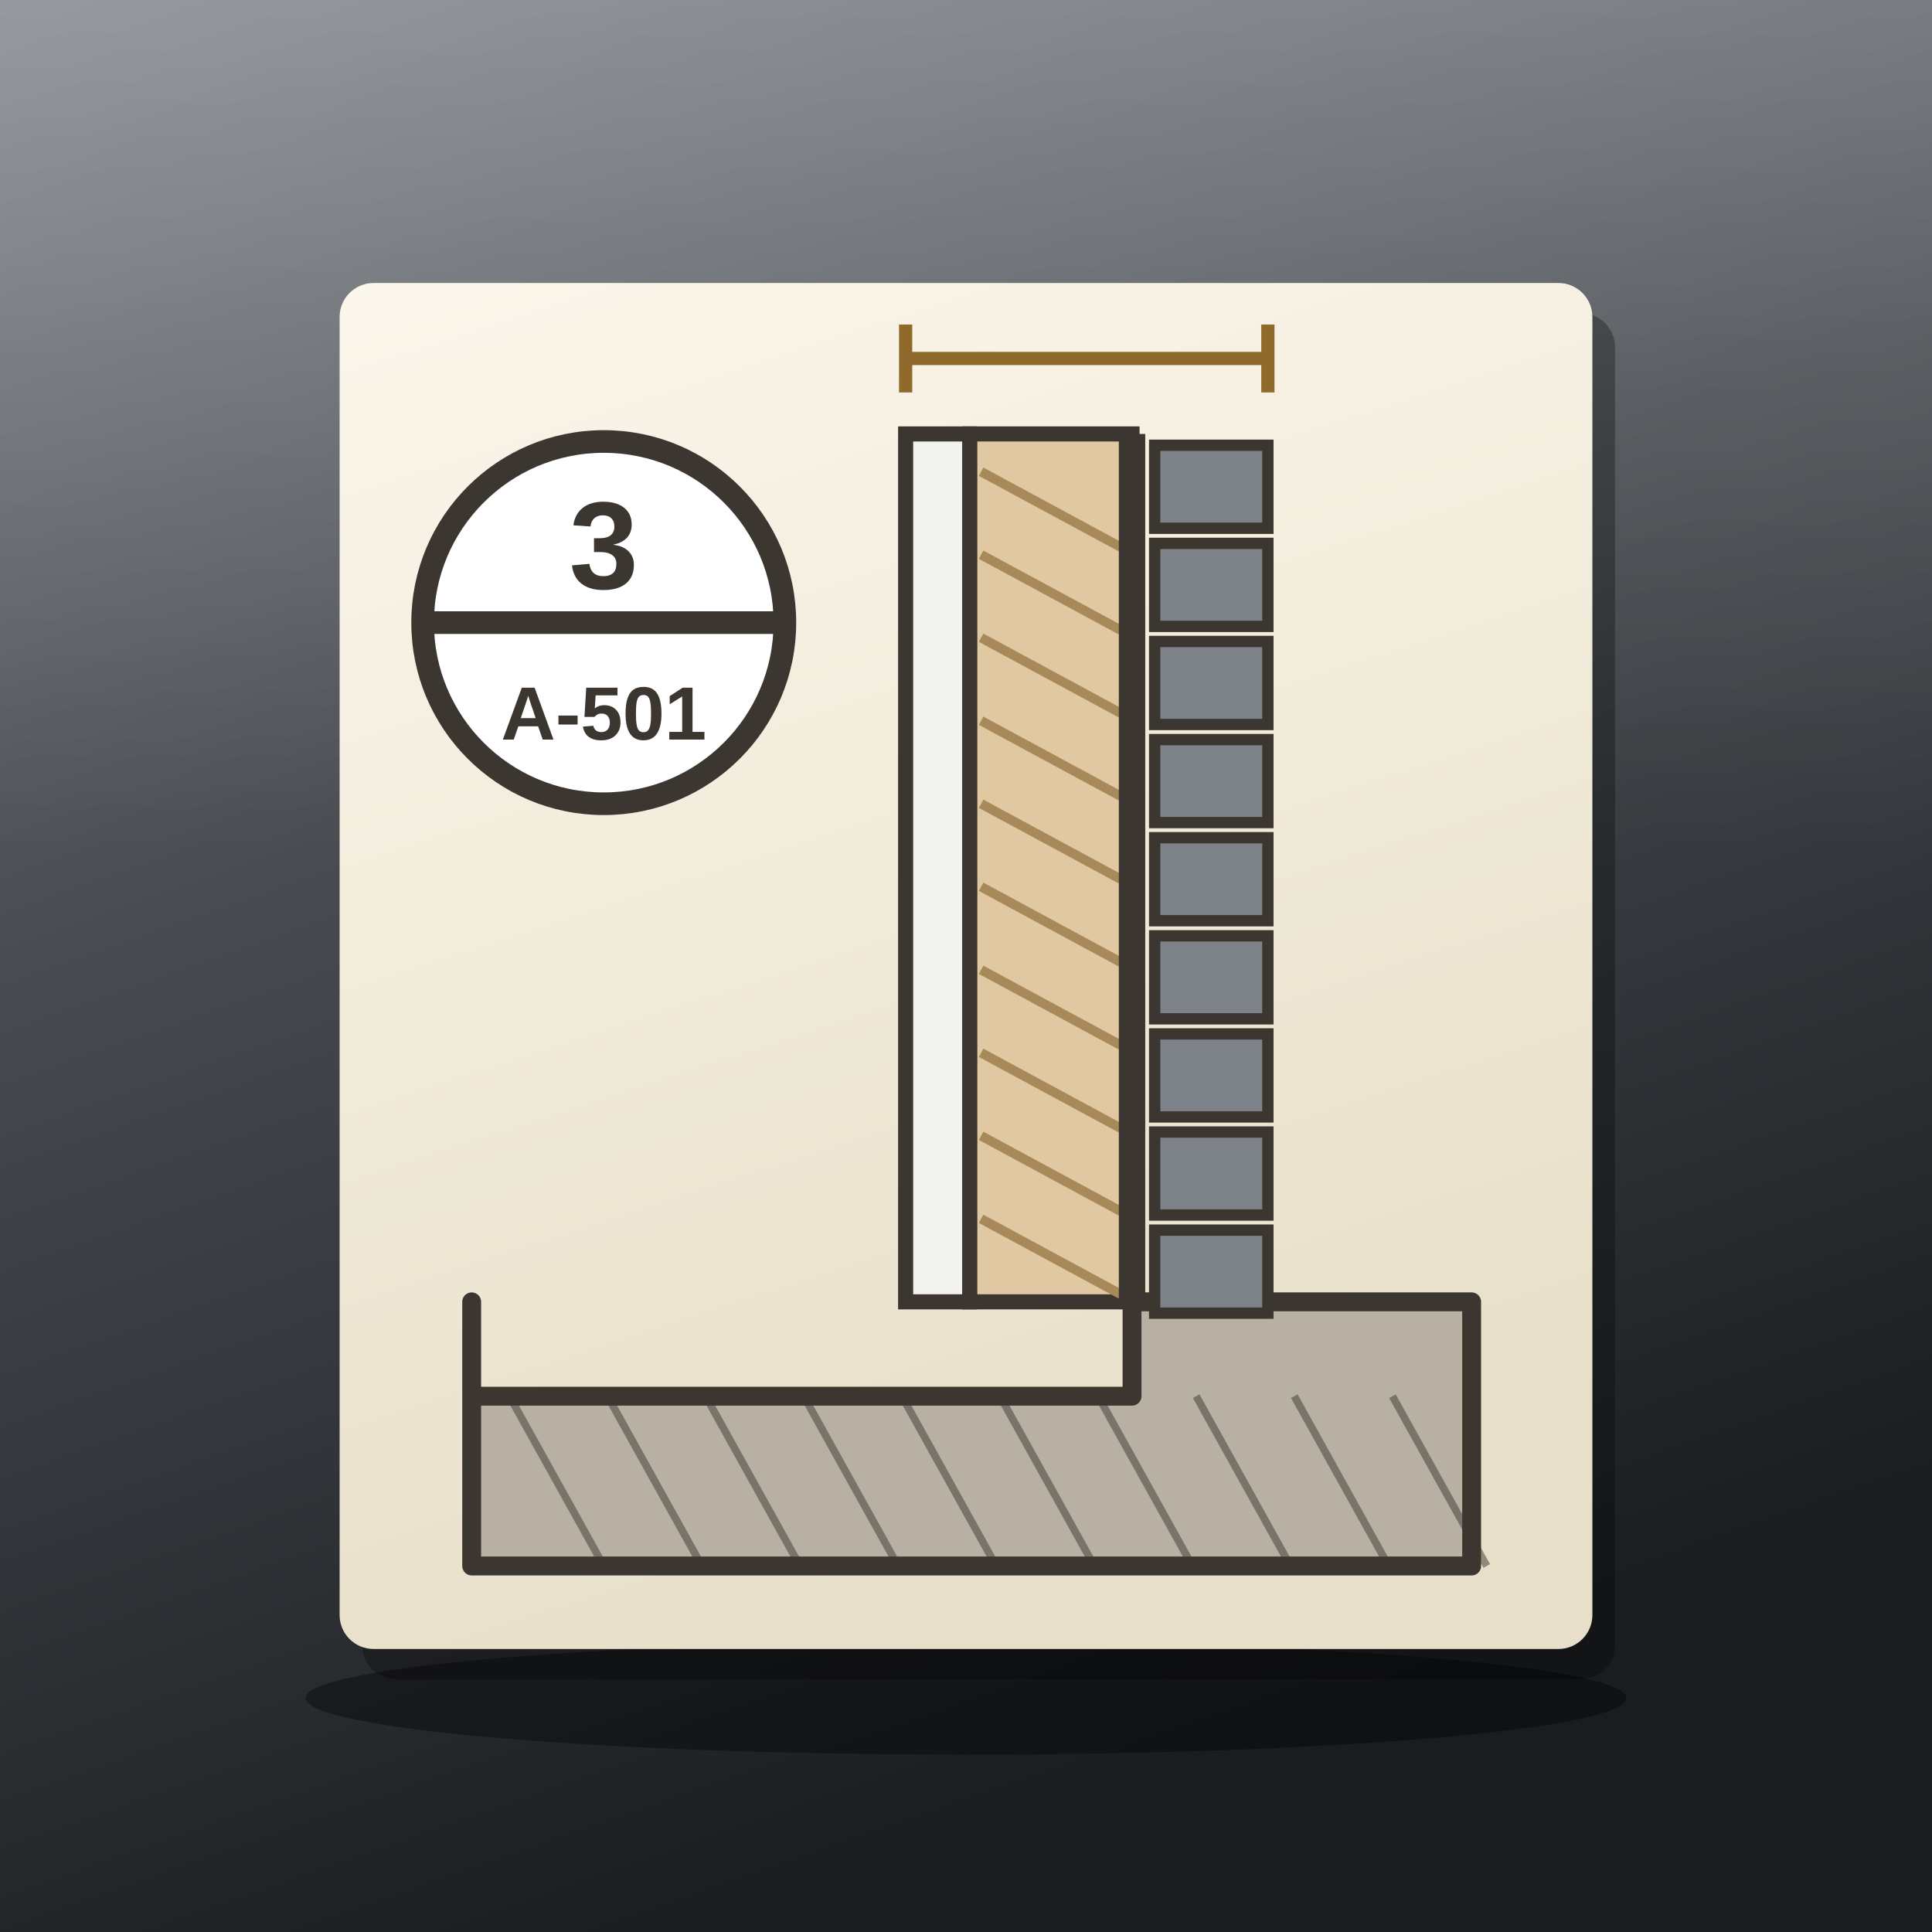
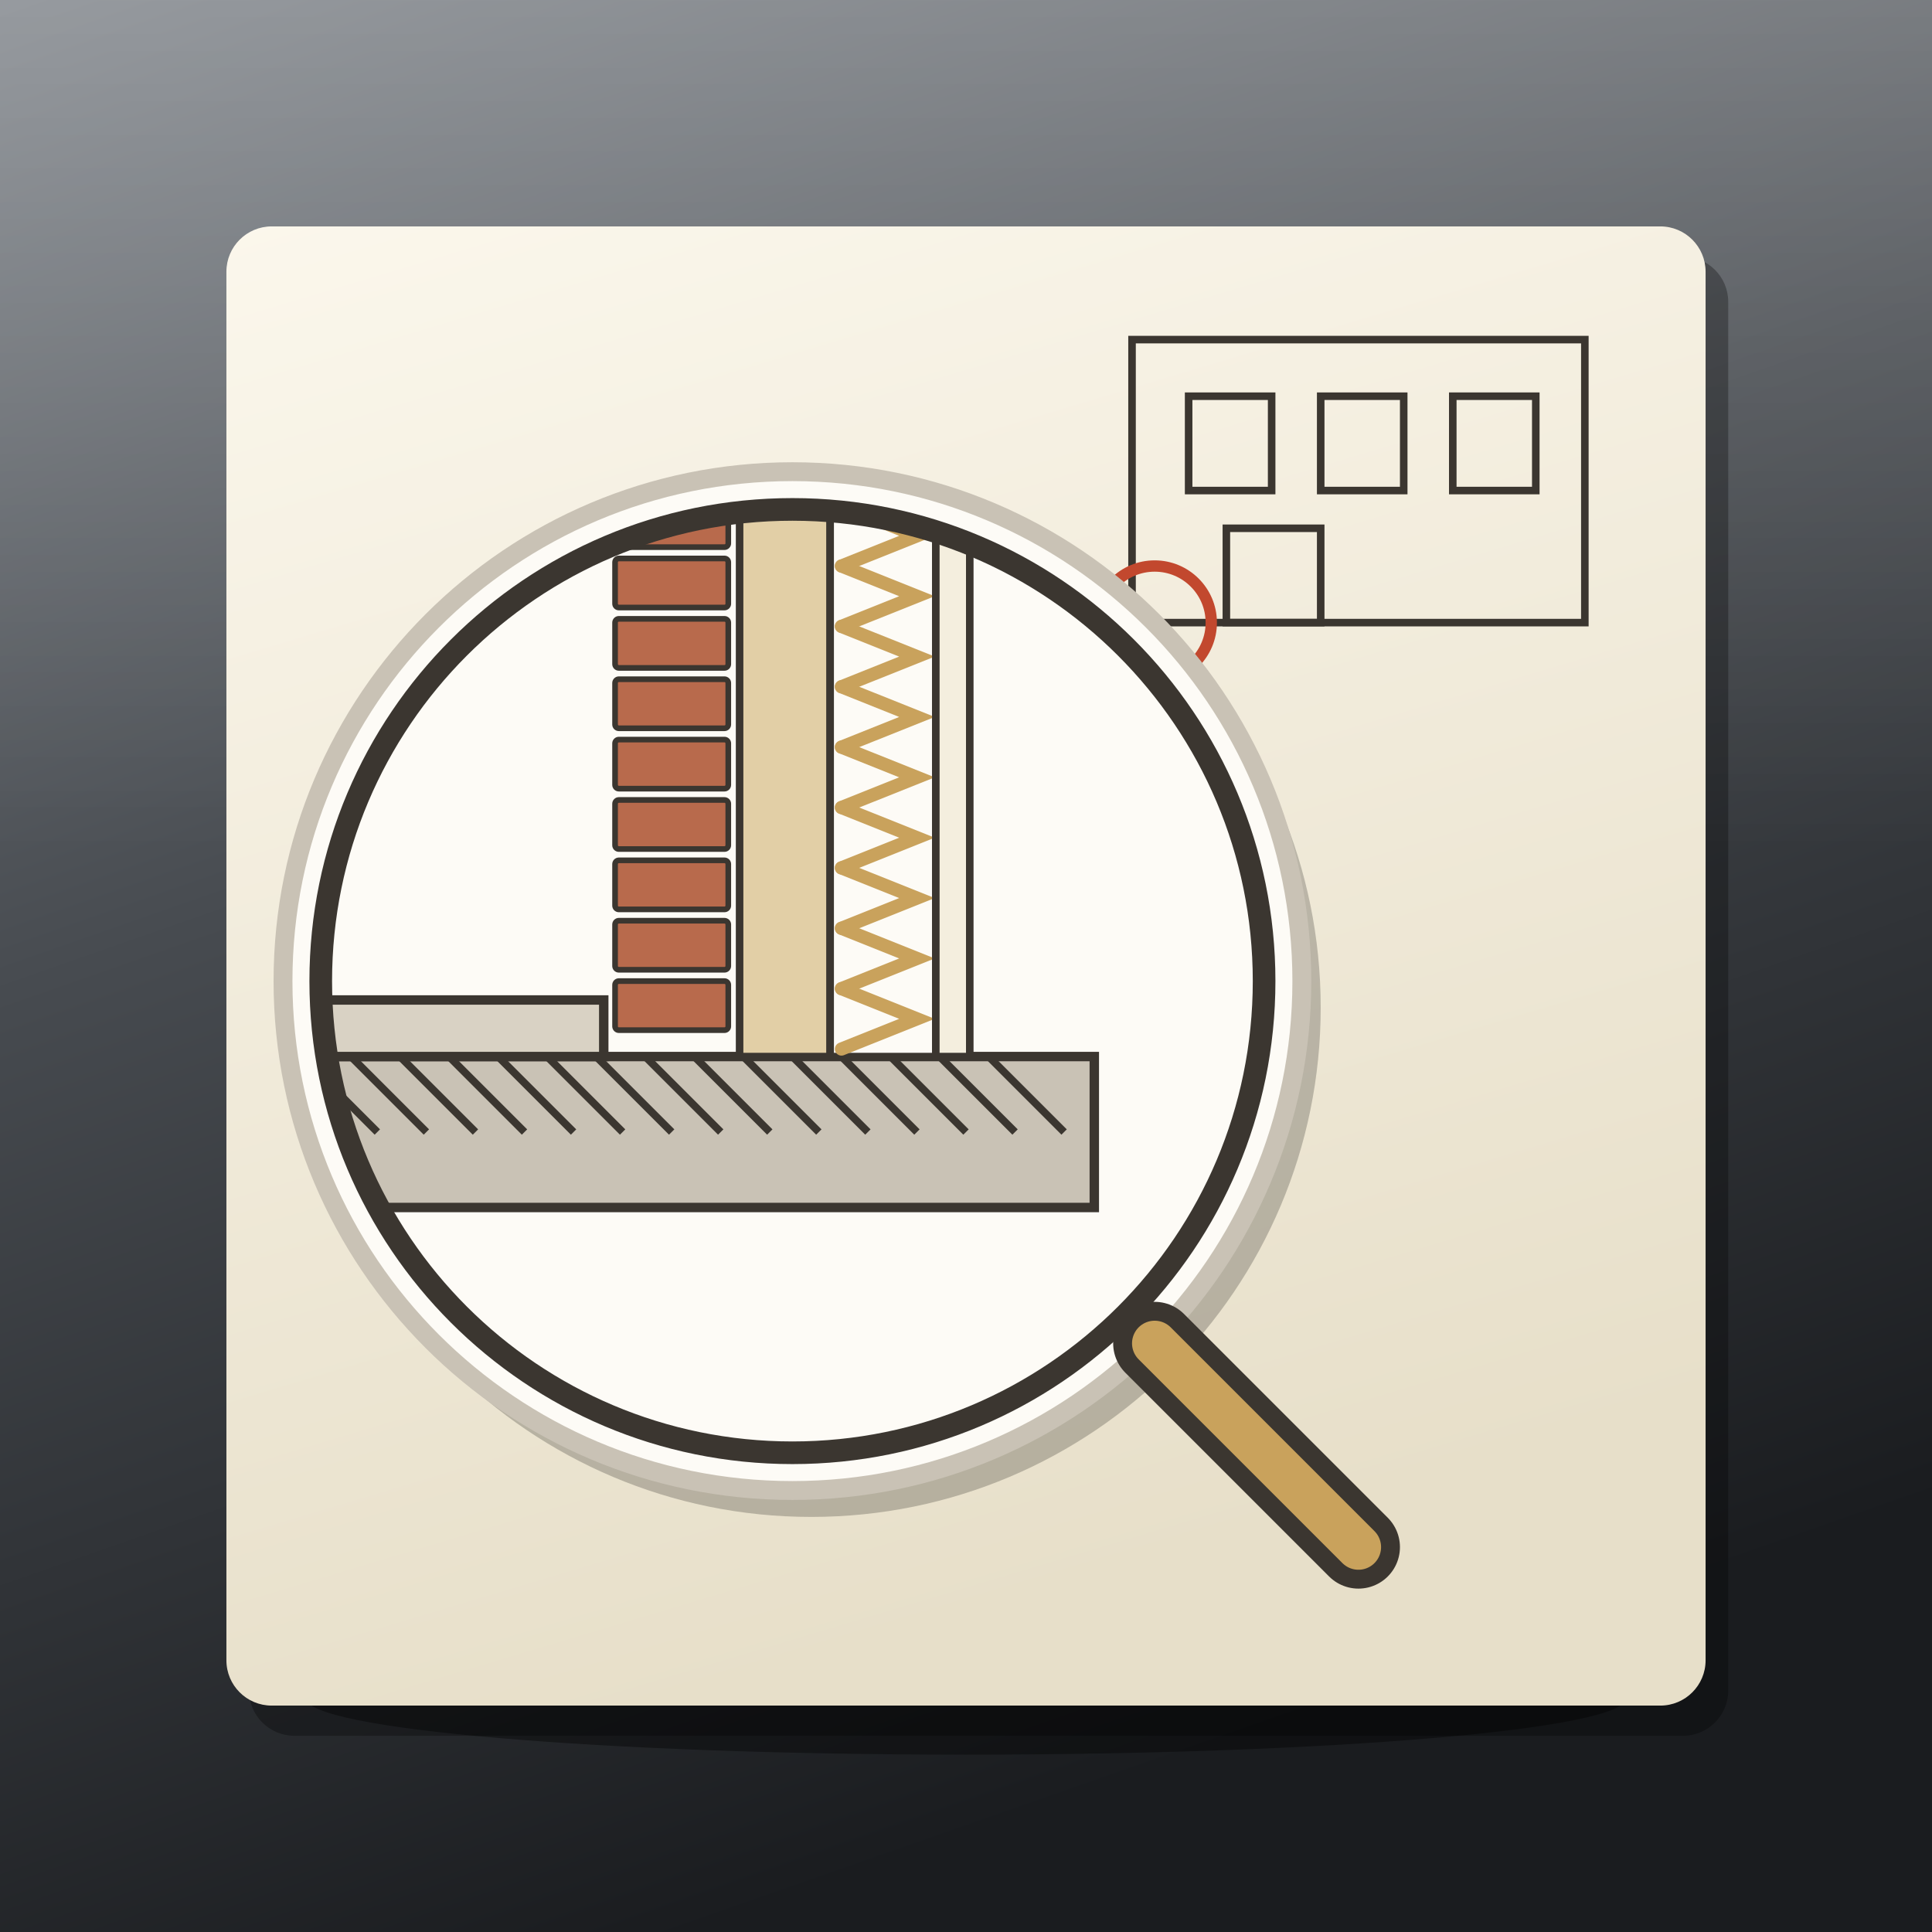
<svg xmlns="http://www.w3.org/2000/svg" viewBox="0 0 1024 1024" width="100%" height="100%">
  <defs>
    <linearGradient id="tile" x1="0" y1="0" x2="0.35" y2="1">
      <stop offset="0%" stop-color="#7d8288" />
      <stop offset="46%" stop-color="#474b50" />
      <stop offset="100%" stop-color="#1a1c1f" />
    </linearGradient>
    <linearGradient id="glare" x1="0" y1="0" x2="0" y2="1">
      <stop offset="0%" stop-color="#fff" stop-opacity=".20" />
      <stop offset="44%" stop-color="#fff" stop-opacity="0" />
    </linearGradient>
    <linearGradient id="pap" x1="0" y1="0" x2="0.3" y2="1">
      <stop offset="0%" stop-color="#ffffff" />
      <stop offset="100%" stop-color="#ece8dc" />
    </linearGradient>
    <linearGradient id="trace" x1="0" y1="0" x2="0.3" y2="1">
      <stop offset="0%" stop-color="#fbf7ec" />
      <stop offset="100%" stop-color="#e7dfc9" />
    </linearGradient>
    <linearGradient id="brassy" x1="0" y1="0" x2="0" y2="1">
      <stop offset="0%" stop-color="#e2b86c" />
      <stop offset="100%" stop-color="#9a6f2c" />
    </linearGradient>
    <linearGradient id="steel" x1="0" y1="0" x2="0" y2="1">
      <stop offset="0%" stop-color="#e3e8ec" />
      <stop offset="100%" stop-color="#9aa5ad" />
    </linearGradient>
  </defs>
  <rect width="1024" height="1024" fill="url(#tile)" />
  <rect width="1024" height="1024" fill="url(#glare)" />
  <ellipse cx="512" cy="900" rx="350" ry="30" fill="#000" opacity=".38" />
-   <rect x="180" y="150" width="664" height="724" rx="18" fill="#000" opacity=".3" transform="translate(12 16)" />
-   <rect x="180" y="150" width="664" height="724" rx="18" fill="url(#trace)" />
-   <path d="M 250 690 L 250 830 L 780 830 L 780 690 L 600 690 L 600 740 L 250 740 Z" fill="#b8b0a2" stroke="#3b3630" stroke-width="10" stroke-linejoin="round" />
-   <path d="M 270 740 L 320 830" stroke="#3b3630" stroke-width="4" opacity=".5" />
-   <path d="M 322 740 L 372 830" stroke="#3b3630" stroke-width="4" opacity=".5" />
-   <path d="M 374 740 L 424 830" stroke="#3b3630" stroke-width="4" opacity=".5" />
-   <path d="M 426 740 L 476 830" stroke="#3b3630" stroke-width="4" opacity=".5" />
-   <path d="M 478 740 L 528 830" stroke="#3b3630" stroke-width="4" opacity=".5" />
-   <path d="M 530 740 L 580 830" stroke="#3b3630" stroke-width="4" opacity=".5" />
-   <path d="M 582 740 L 632 830" stroke="#3b3630" stroke-width="4" opacity=".5" />
-   <path d="M 634 740 L 684 830" stroke="#3b3630" stroke-width="4" opacity=".5" />
-   <path d="M 686 740 L 736 830" stroke="#3b3630" stroke-width="4" opacity=".5" />
-   <path d="M 738 740 L 788 830" stroke="#3b3630" stroke-width="4" opacity=".5" />
-   <rect x="480" y="230" width="34" height="460" fill="#f2f2ef" stroke="#3b3630" stroke-width="8" />
-   <rect x="514" y="230" width="86" height="460" fill="#e0c9a2" stroke="#3b3630" stroke-width="8" />
-   <path d="M 520 250 L 594 290" stroke="#a88a5a" stroke-width="5" />
-   <path d="M 520 294 L 594 334" stroke="#a88a5a" stroke-width="5" />
-   <path d="M 520 338 L 594 378" stroke="#a88a5a" stroke-width="5" />
-   <path d="M 520 382 L 594 422" stroke="#a88a5a" stroke-width="5" />
-   <path d="M 520 426 L 594 466" stroke="#a88a5a" stroke-width="5" />
-   <path d="M 520 470 L 594 510" stroke="#a88a5a" stroke-width="5" />
-   <path d="M 520 514 L 594 554" stroke="#a88a5a" stroke-width="5" />
-   <path d="M 520 558 L 594 598" stroke="#a88a5a" stroke-width="5" />
-   <path d="M 520 602 L 594 642" stroke="#a88a5a" stroke-width="5" />
-   <path d="M 520 646 L 594 686" stroke="#a88a5a" stroke-width="5" />
-   <path d="M 600 230 L 600 690" stroke="#3b3630" stroke-width="14" />
-   <rect x="612" y="236" width="60" height="44" fill="#7d8288" stroke="#3b3630" stroke-width="6" />
-   <rect x="612" y="288" width="60" height="44" fill="#7d8288" stroke="#3b3630" stroke-width="6" />
-   <rect x="612" y="340" width="60" height="44" fill="#7d8288" stroke="#3b3630" stroke-width="6" />
-   <rect x="612" y="392" width="60" height="44" fill="#7d8288" stroke="#3b3630" stroke-width="6" />
-   <rect x="612" y="444" width="60" height="44" fill="#7d8288" stroke="#3b3630" stroke-width="6" />
-   <rect x="612" y="496" width="60" height="44" fill="#7d8288" stroke="#3b3630" stroke-width="6" />
-   <rect x="612" y="548" width="60" height="44" fill="#7d8288" stroke="#3b3630" stroke-width="6" />
-   <rect x="612" y="600" width="60" height="44" fill="#7d8288" stroke="#3b3630" stroke-width="6" />
-   <rect x="612" y="652" width="60" height="44" fill="#7d8288" stroke="#3b3630" stroke-width="6" />
-   <path d="M 480 190 L 672 190" stroke="#8f6a2a" stroke-width="7" />
-   <path d="M 480 172 L 480 208 M 672 172 L 672 208" stroke="#8f6a2a" stroke-width="7" />
-   <circle cx="320" cy="330" r="96" fill="#fff" stroke="#3b3630" stroke-width="12" />
-   <path d="M 224 330 L 416 330" stroke="#3b3630" stroke-width="12" />
-   <text x="320" y="312" text-anchor="middle" font-family="Helvetica Neue, Arial, sans-serif" font-size="66" font-weight="900" fill="#3b3630">3</text>
-   <text x="320" y="392" text-anchor="middle" font-family="Helvetica Neue, Arial, sans-serif" font-size="40" font-weight="800" fill="#3b3630">A-501</text>
+   <rect x="120" y="120" width="784" height="784" rx="24" fill="#000" opacity=".3" transform="translate(12 16)" />
+   <rect x="120" y="120" width="784" height="784" rx="24" fill="url(#trace)" />
+   <g stroke="#3b3630" stroke-width="4" fill="none">
+     <rect x="600" y="180" width="240" height="150" />
+     <rect x="630" y="210" width="44" height="50" />
+     <rect x="700" y="210" width="44" height="50" />
+     <rect x="770" y="210" width="44" height="50" />
+     <rect x="650" y="280" width="50" height="50" />
+   </g>
+   <circle cx="612" cy="330" r="30" fill="none" stroke="#c2482e" stroke-width="6" />
+   <path d="M 590 350 L 500 420" stroke="#c2482e" stroke-width="6" stroke-linecap="round" />
+   <circle cx="420" cy="520" r="270" fill="#000" opacity=".22" transform="translate(10 14)" />
+   <circle cx="420" cy="520" r="270" fill="#fdfbf6" />
+   <clipPath id="loupe">
+     <circle cx="420" cy="520" r="250" />
+   </clipPath>
+   <g clip-path="url(#loupe)">
+     <rect x="140" y="560" width="440" height="80" fill="#c9c2b5" stroke="#3b3630" stroke-width="5" />
+     <line x1="160" y1="560" x2="200" y2="600" stroke="#3b3630" stroke-width="4" />
+     <line x1="186" y1="560" x2="226" y2="600" stroke="#3b3630" stroke-width="4" />
+     <line x1="212" y1="560" x2="252" y2="600" stroke="#3b3630" stroke-width="4" />
+     <line x1="238" y1="560" x2="278" y2="600" stroke="#3b3630" stroke-width="4" />
+     <line x1="264" y1="560" x2="304" y2="600" stroke="#3b3630" stroke-width="4" />
+     <line x1="290" y1="560" x2="330" y2="600" stroke="#3b3630" stroke-width="4" />
+     <line x1="316" y1="560" x2="356" y2="600" stroke="#3b3630" stroke-width="4" />
+     <line x1="342" y1="560" x2="382" y2="600" stroke="#3b3630" stroke-width="4" />
+     <line x1="368" y1="560" x2="408" y2="600" stroke="#3b3630" stroke-width="4" />
+     <line x1="394" y1="560" x2="434" y2="600" stroke="#3b3630" stroke-width="4" />
+     <line x1="420" y1="560" x2="460" y2="600" stroke="#3b3630" stroke-width="4" />
+     <line x1="446" y1="560" x2="486" y2="600" stroke="#3b3630" stroke-width="4" />
+     <line x1="472" y1="560" x2="512" y2="600" stroke="#3b3630" stroke-width="4" />
+     <line x1="498" y1="560" x2="538" y2="600" stroke="#3b3630" stroke-width="4" />
+     <line x1="524" y1="560" x2="564" y2="600" stroke="#3b3630" stroke-width="4" />
+     <rect x="140" y="530" width="180" height="30" fill="#d9d2c4" stroke="#3b3630" stroke-width="5" />
+     <rect x="326" y="232" width="60" height="26" rx="2" fill="#b86a4c" stroke="#3b3630" stroke-width="3" />
+     <rect x="326" y="264" width="60" height="26" rx="2" fill="#b86a4c" stroke="#3b3630" stroke-width="3" />
+     <rect x="326" y="296" width="60" height="26" rx="2" fill="#b86a4c" stroke="#3b3630" stroke-width="3" />
+     <rect x="326" y="328" width="60" height="26" rx="2" fill="#b86a4c" stroke="#3b3630" stroke-width="3" />
+     <rect x="326" y="360" width="60" height="26" rx="2" fill="#b86a4c" stroke="#3b3630" stroke-width="3" />
+     <rect x="326" y="392" width="60" height="26" rx="2" fill="#b86a4c" stroke="#3b3630" stroke-width="3" />
+     <rect x="326" y="424" width="60" height="26" rx="2" fill="#b86a4c" stroke="#3b3630" stroke-width="3" />
+     <rect x="326" y="456" width="60" height="26" rx="2" fill="#b86a4c" stroke="#3b3630" stroke-width="3" />
+     <rect x="326" y="488" width="60" height="26" rx="2" fill="#b86a4c" stroke="#3b3630" stroke-width="3" />
+     <rect x="326" y="520" width="60" height="26" rx="2" fill="#b86a4c" stroke="#3b3630" stroke-width="3" />
+     <rect x="392" y="220" width="48" height="340" fill="#e2cfa6" stroke="#3b3630" stroke-width="4" />
+     <rect x="440" y="220" width="56" height="340" fill="#fdfbf6" stroke="#3b3630" stroke-width="4" />
+     <path d="M 446 236 L 486 252 L 446 268" fill="none" stroke="#c9a25c" stroke-width="7" stroke-linecap="round" />
+     <path d="M 446 268 L 486 284 L 446 300" fill="none" stroke="#c9a25c" stroke-width="7" stroke-linecap="round" />
+     <path d="M 446 300 L 486 316 L 446 332" fill="none" stroke="#c9a25c" stroke-width="7" stroke-linecap="round" />
+     <path d="M 446 332 L 486 348 L 446 364" fill="none" stroke="#c9a25c" stroke-width="7" stroke-linecap="round" />
+     <path d="M 446 364 L 486 380 L 446 396" fill="none" stroke="#c9a25c" stroke-width="7" stroke-linecap="round" />
+     <path d="M 446 396 L 486 412 L 446 428" fill="none" stroke="#c9a25c" stroke-width="7" stroke-linecap="round" />
+     <path d="M 446 428 L 486 444 L 446 460" fill="none" stroke="#c9a25c" stroke-width="7" stroke-linecap="round" />
+     <path d="M 446 460 L 486 476 L 446 492" fill="none" stroke="#c9a25c" stroke-width="7" stroke-linecap="round" />
+     <path d="M 446 492 L 486 508 L 446 524" fill="none" stroke="#c9a25c" stroke-width="7" stroke-linecap="round" />
+     <path d="M 446 524 L 486 540 L 446 556" fill="none" stroke="#c9a25c" stroke-width="7" stroke-linecap="round" />
+     <rect x="496" y="220" width="18" height="340" fill="#f4eede" stroke="#3b3630" stroke-width="4" />
+     <path d="M 326 196 L 514 196" stroke="#c9a25c" stroke-width="5" />
+     <path d="M 326 186 L 326 206 M 514 186 L 514 206" stroke="#c9a25c" stroke-width="5" />
+   </g>
+   <circle cx="420" cy="520" r="250" fill="none" stroke="#3b3630" stroke-width="12" />
+   <circle cx="420" cy="520" r="270" fill="none" stroke="#c9c2b5" stroke-width="10" />
+   <path d="M 612 712 L 720 820" stroke="#3b3630" stroke-width="44" stroke-linecap="round" />
+   <path d="M 612 712 L 720 820" stroke="#c9a25c" stroke-width="24" stroke-linecap="round" />
</svg>
